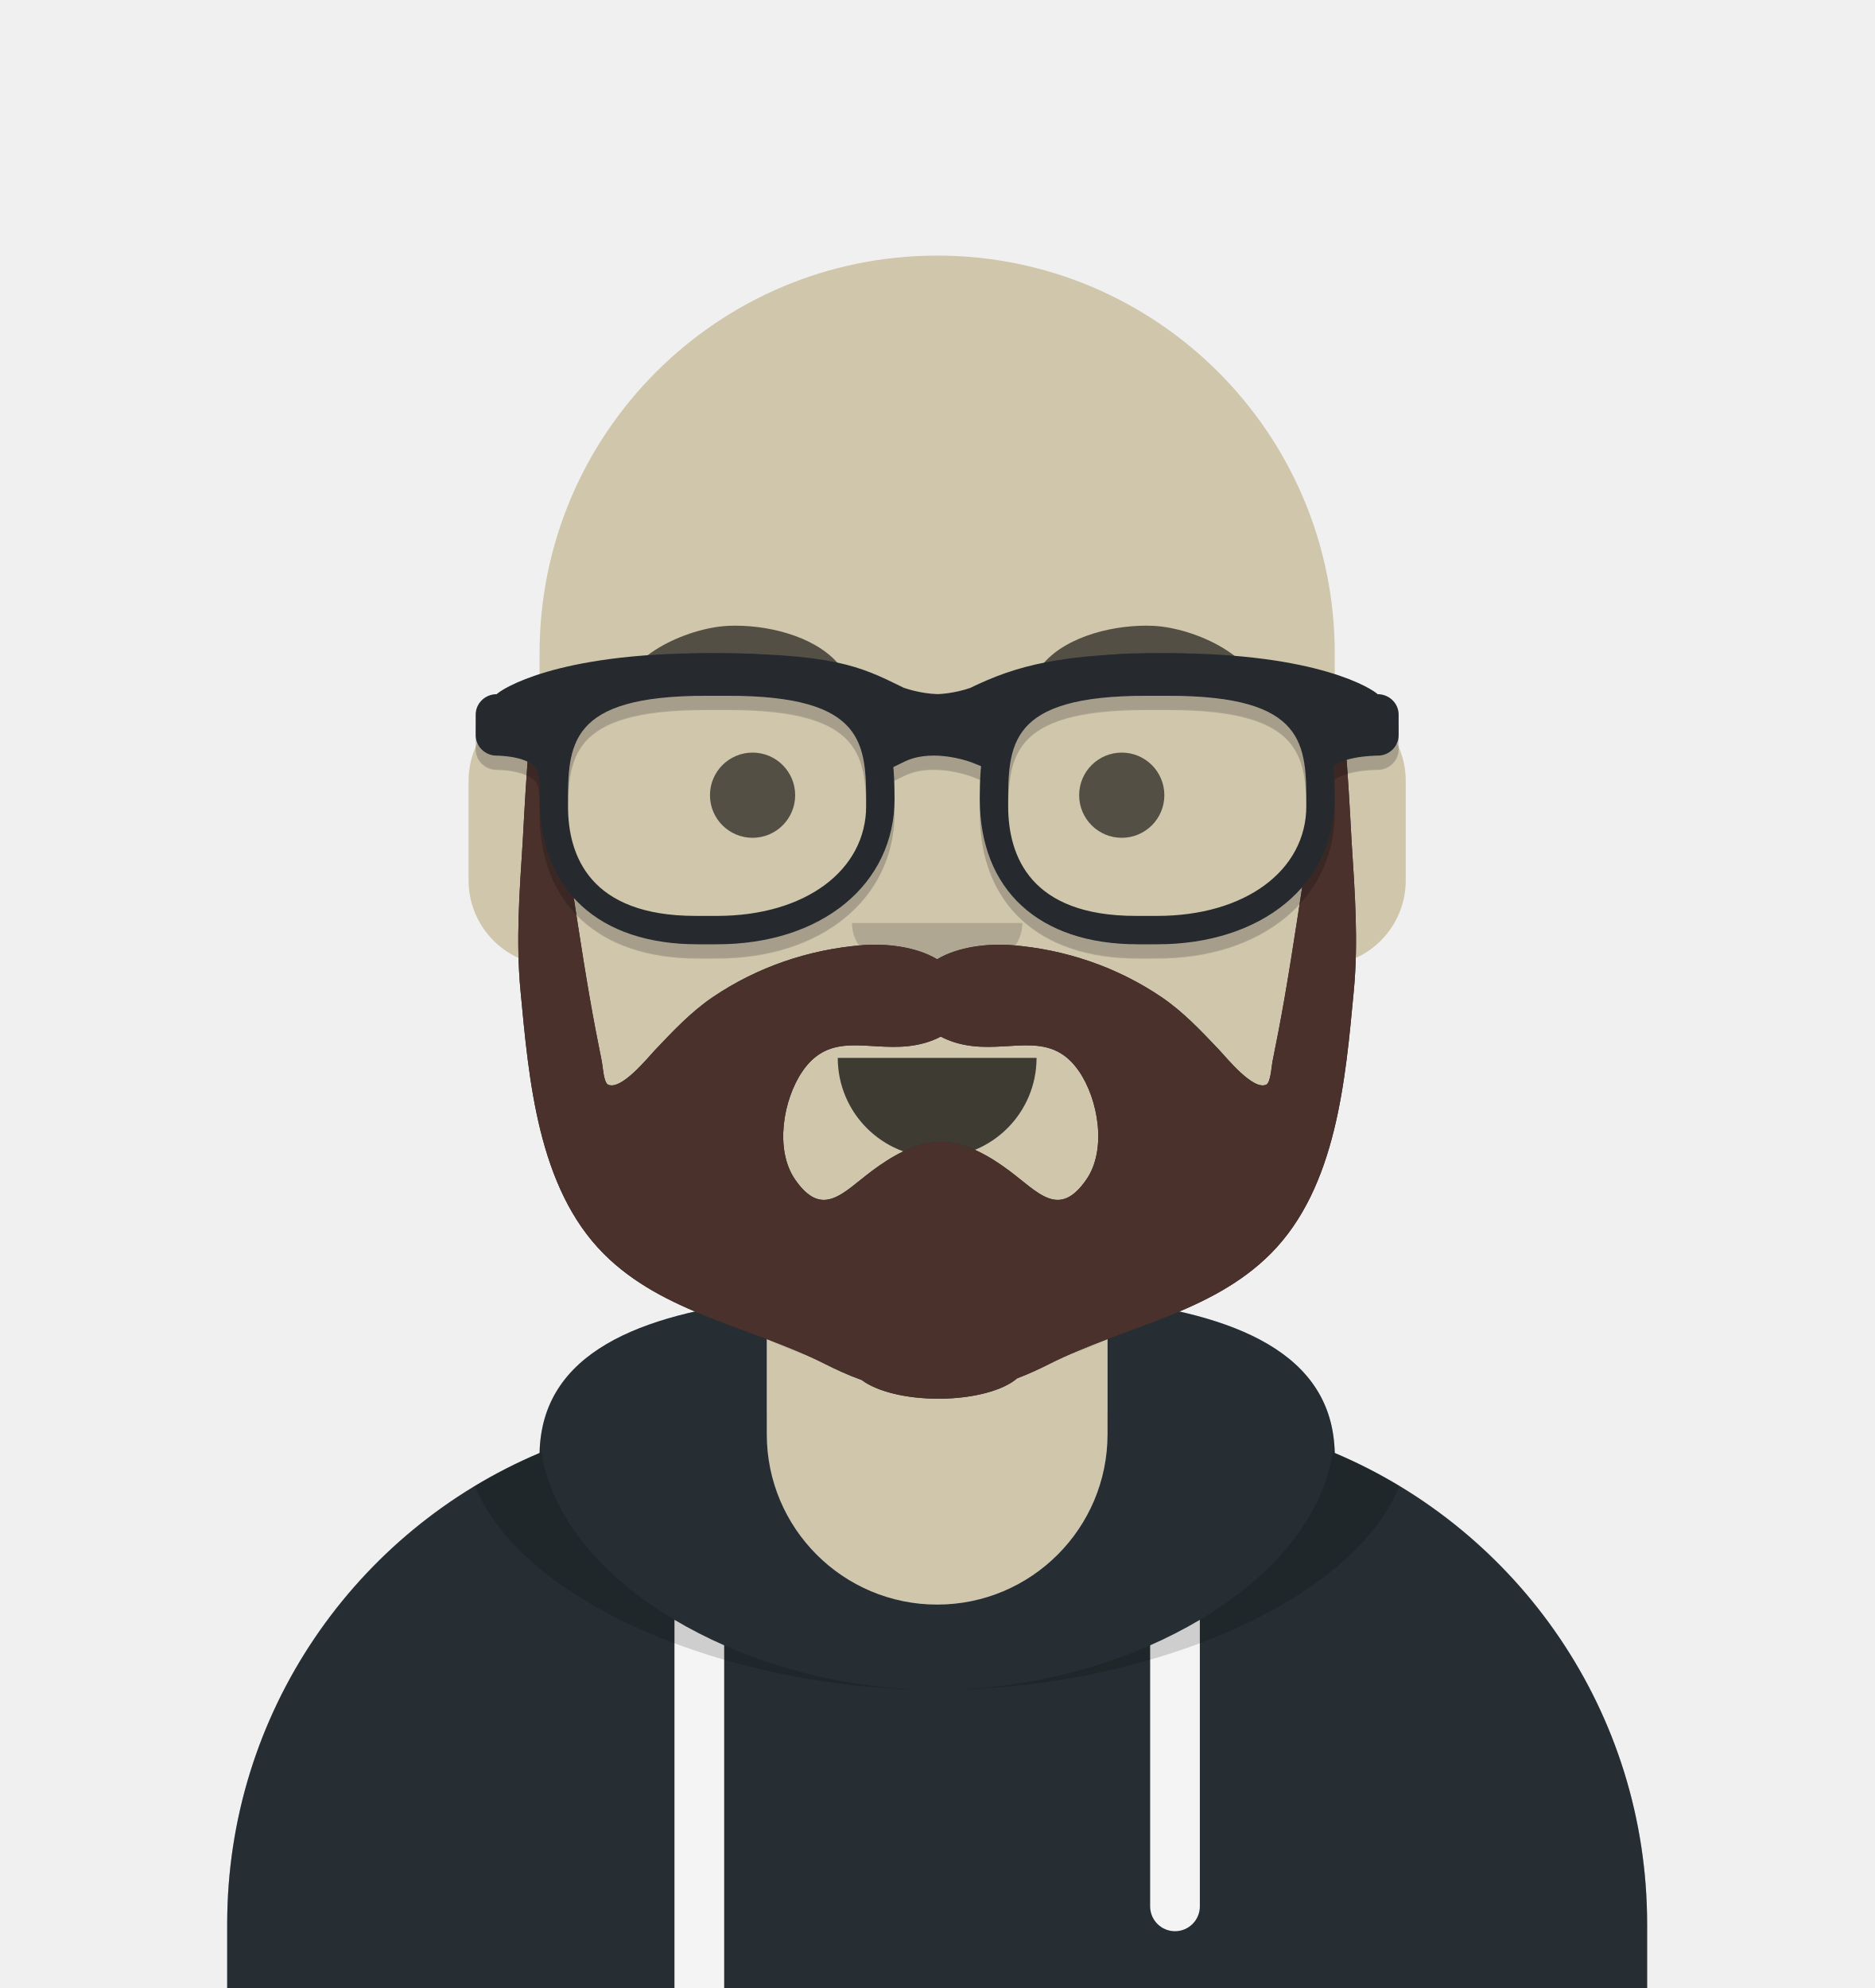
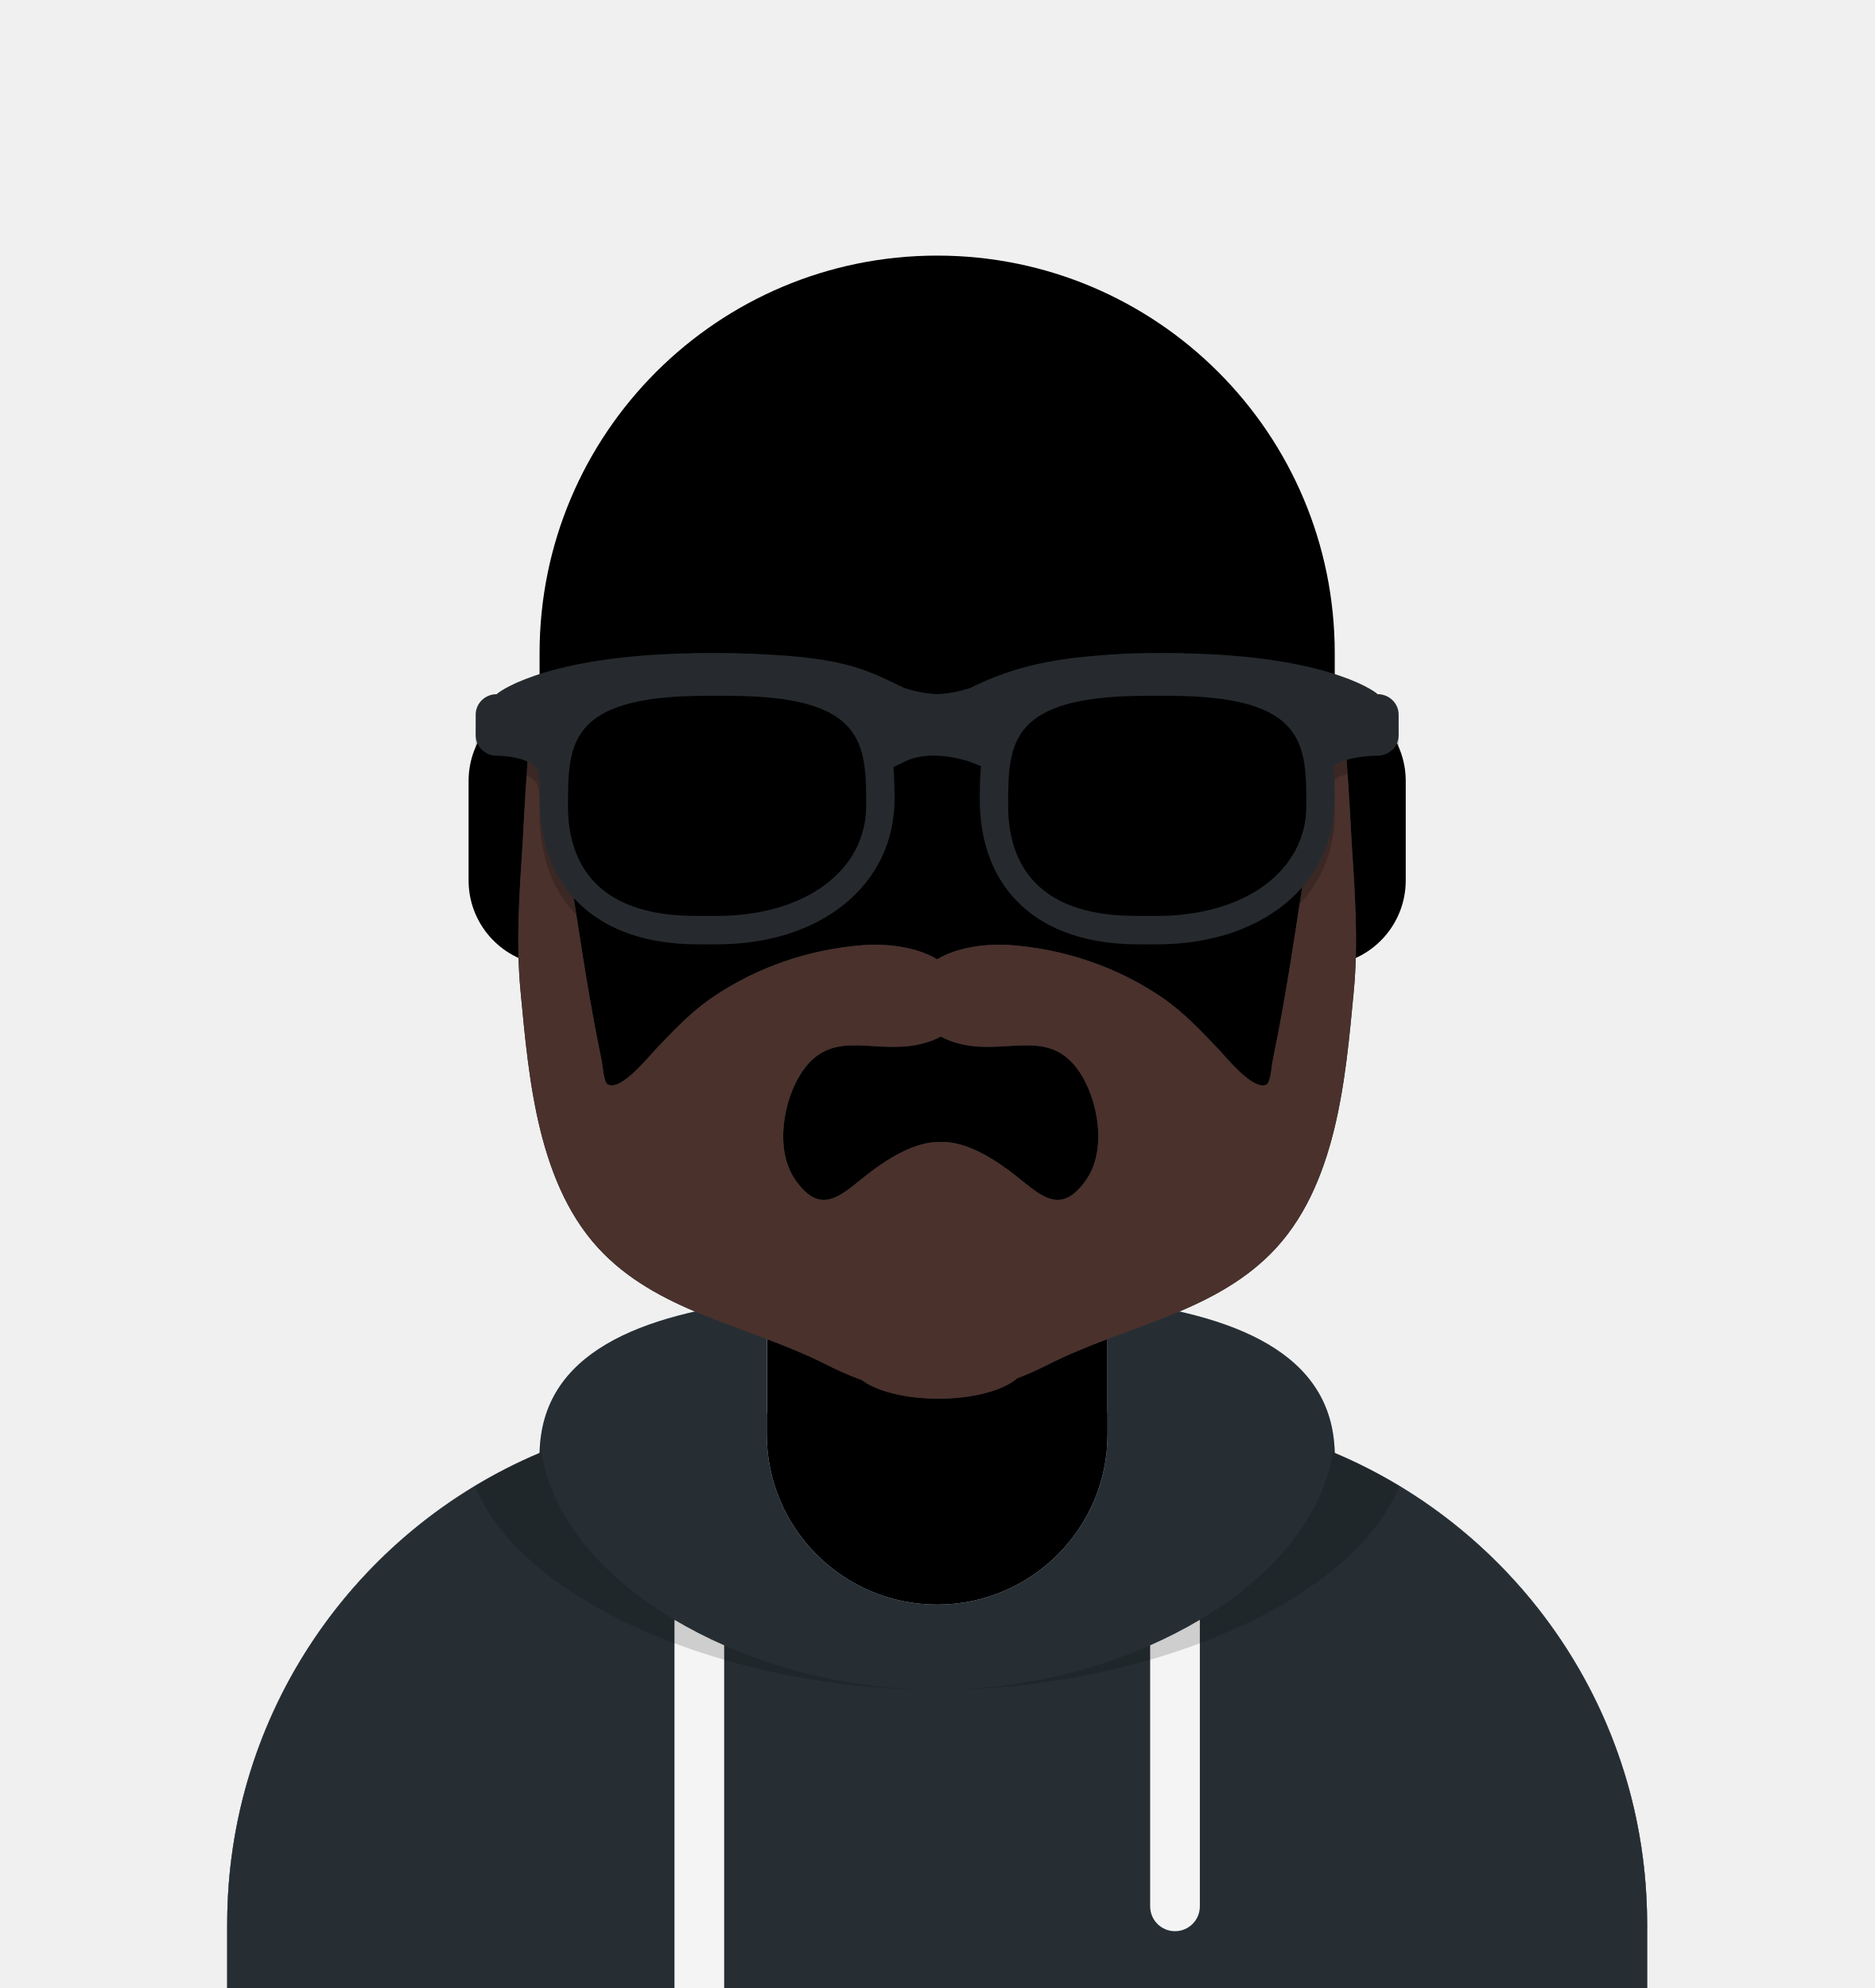
<svg xmlns="http://www.w3.org/2000/svg" xmlns:xlink="http://www.w3.org/1999/xlink" width="264px" height="280px" viewBox="0 0 264 280" version="1.1" data-reactroot="">
  <defs>
    <circle id="path-1" cx="120" cy="120" r="120" />
    <path d="M12,160 C12,226.274 65.726,280 132,280 C198.274,280 252,226.274 252,160 L264,160 L264,-1.42108547e-14 L-3.19744231e-14,-1.42108547e-14 L-3.19744231e-14,160 L12,160 Z" id="path-3" />
    <path d="M124,144.611 L124,163 L128,163 L128,163 C167.765,163 200,195.235 200,235 L200,244 L0,244 L0,235 C-4.86974701e-15,195.235 32.235,163 72,163 L72,163 L76,163 L76,144.611 C58.763,136.422 46.372,119.687 44.305,99.881 C38.48,99.058 34,94.052 34,88 L34,74 C34,68.054 38.325,63.118 44,62.166 L44,56 L44,56 C44,25.072 69.072,5.68137151e-15 100,0 L100,0 L100,0 C130.928,-5.68137151e-15 156,25.072 156,56 L156,62.166 C161.675,63.118 166,68.054 166,74 L166,88 C166,94.052 161.52,99.058 155.695,99.881 C153.628,119.687 141.237,136.422 124,144.611 Z" id="path-5" />
  </defs>
  <g id="Avataaar" stroke="none" stroke-width="1" fill="none" fill-rule="evenodd">
    <g transform="translate(-825, -1100)" id="Avataaar/Circle">
      <g transform="translate(825, 1100)">
        <g id="Mask" />
        <g id="Avataaar" stroke-width="1" fill-rule="evenodd" mask="url(#mask-4)">
          <g id="Body" transform="translate(32, 36)">
            <mask id="mask-6" fill="white">
              <use xlink:href="#path-5" />
            </mask>
-             <use fill="#D0C6AC" xlink:href="#path-5" />
+             <use fill="#000000" xlink:href="#path-5" />
            <path d="M156,79 L156,102 C156,132.928 130.928,158 100,158 C69.072,158 44,132.928 44,102 L44,79 L44,94 C44,124.928 69.072,150 100,150 C130.928,150 156,124.928 156,94 L156,79 Z" id="Neck-Shadow" fill-opacity="0.1" fill="#000000" mask="url(#mask-6)" />
          </g>
          <g id="Clothing/Hoodie" transform="translate(0, 170)">
            <defs>
              <path d="M108,13.071 C90.081,15.076 76.28,20.552 76.004,34.645 C50.146,45.568 32,71.165 32,100.999 L32,100.999 L32,110 L232,110 L232,100.999 C232,71.165 213.854,45.568 187.996,34.645 C187.72,20.552 173.919,15.076 156,13.071 L156,32 L156,32 C156,45.255 145.255,56 132,56 L132,56 C118.745,56 108,45.255 108,32 L108,13.071 Z" id="react-path-221991" />
            </defs>
            <mask id="react-mask-221992" fill="white">
              <use xlink:href="#react-path-221991" />
            </mask>
            <use id="Hoodie" fill="#B7C1DB" fill-rule="evenodd" xlink:href="#react-path-221991" />
            <g id="Color/Palette/Gray-01" mask="url(#react-mask-221992)" fill-rule="evenodd" fill="#262E33">
              <rect id="🖍Color" x="0" y="0" width="264" height="110" />
            </g>
            <path d="M102,61.739 L102,110 L95,110 L95,58.15 C97.204,59.46 99.547,60.661 102,61.739 Z M169,58.15 L169,98.5 C169,100.433 167.433,102 165.5,102 C163.567,102 162,100.433 162,98.5 L162,61.739 C164.453,60.661 166.796,59.46 169,58.15 Z" id="Straps" fill="#F4F4F4" fill-rule="evenodd" mask="url(#react-mask-221992)" />
            <path d="M90.96,12.724 C75.909,15.571 65.5,21.243 65.5,32.308 C65.5,52.02 98.538,68 132,68 C165.462,68 198.5,52.02 198.5,32.308 C198.5,21.243 188.091,15.571 173.04,12.724 C182.125,16.074 188,21.706 188,31.077 C188,51.469 160.179,68 132,68 C103.821,68 76,51.469 76,31.077 C76,21.706 81.875,16.074 90.96,12.724 Z" id="Shadow" fill-opacity="0.16" fill="#000000" fill-rule="evenodd" mask="url(#react-mask-221992)" />
          </g>
          <g id="Face" transform="translate(76, 82)" fill="#000000">
            <g id="Mouth/Default" transform="translate(2, 52)" fill-opacity="0.7">
              <path d="M40,15 C40,22.732 46.268,29 54,29 L54,29 C61.732,29 68,22.732 68,15" id="Mouth" />
            </g>
            <g id="Nose/Default" transform="translate(28, 40)" fill-opacity="0.16">
              <path d="M16,8 C16,12.418 21.373,16 28,16 L28,16 C34.627,16 40,12.418 40,8" id="Nose" />
            </g>
            <g id="Eyes/Default-😀" transform="translate(0, 8)" fill-opacity="0.6">
              <circle id="Eye" cx="30" cy="22" r="6" />
              <circle id="Eye" cx="82" cy="22" r="6" />
            </g>
            <g id="Eyebrow/Natural/Default-Natural" fill-opacity="0.6">
              <path d="M26.039,6.21 C20.278,6.983 11.293,12.005 12.044,17.818 C12.069,18.008 12.357,18.067 12.481,17.908 C14.967,14.72 34.193,10.037 41.194,11.015 C41.835,11.104 42.258,10.443 41.821,10.03 C38.077,6.495 31.2,5.512 26.039,6.21" id="Eyebrow" transform="translate(27, 12) rotate(5) translate(-27, -12) " />
              <path d="M85.039,6.21 C79.278,6.983 70.293,12.005 71.044,17.818 C71.069,18.008 71.357,18.067 71.481,17.908 C73.967,14.72 93.193,10.037 100.194,11.015 C100.835,11.104 101.258,10.443 100.821,10.03 C97.077,6.495 90.2,5.512 85.039,6.21" id="Eyebrow" transform="translate(86, 12) scale(-1, 1) rotate(5) translate(-86, -12) " />
            </g>
          </g>
          <g id="Top" stroke-width="1" fill-rule="evenodd">
            <defs>
              <rect id="react-path-221995" x="0" y="0" width="264" height="280" />
              <filter x="-0.8%" y="-2.0%" width="101.5%" height="108.0%" filterUnits="objectBoundingBox" id="react-filter-221993">
                <feOffset dx="0" dy="2" in="SourceAlpha" result="shadowOffsetOuter1" />
                <feColorMatrix values="0 0 0 0 0   0 0 0 0 0   0 0 0 0 0  0 0 0 0.16 0" type="matrix" in="shadowOffsetOuter1" result="shadowMatrixOuter1" />
                <feMerge>
                  <feMergeNode in="shadowMatrixOuter1" />
                  <feMergeNode in="SourceGraphic" />
                </feMerge>
              </filter>
            </defs>
            <mask id="react-mask-221994" fill="white">
              <use xlink:href="#react-path-221995" />
            </mask>
            <g id="Mask" />
            <g id="Top/No-Hair" mask="url(#react-mask-221994)">
              <g transform="translate(-1, 0)">
                <g id="Facial-Hair/Beard-Medium" transform="translate(49, 72)">
                  <defs>
                    <path d="M105.018,94.13 C101.15,99.721 98.258,95.947 94.137,92.876 C91.657,91.027 87.961,88.728 84.504,88.841 C81.048,88.728 77.352,91.027 74.871,92.876 C70.751,95.947 67.858,99.721 63.991,94.13 C61.088,89.932 62.303,82.874 65.015,78.903 C68.874,73.251 74.109,75.985 79.962,75.34 C81.554,75.165 83.153,74.723 84.504,74 C85.856,74.723 87.455,75.165 89.046,75.34 C94.9,75.985 100.135,73.251 103.994,78.903 C106.706,82.874 107.92,89.932 105.018,94.13 M140.391,26 C136.967,40.075 135.393,54.434 132.91,68.671 C132.393,71.639 131.826,74.596 131.225,77.55 C131.098,78.17 130.974,80.473 130.363,80.764 C128.512,81.648 124.739,76.947 123.73,75.885 C121.197,73.219 118.685,70.529 115.599,68.437 C109.365,64.21 102.065,61.711 94.47,61.118 C91.292,60.869 86.995,61.303 84,63.11 C81.005,61.303 76.708,60.869 73.53,61.118 C65.934,61.711 58.635,64.21 52.4,68.437 C49.315,70.529 46.803,73.219 44.269,75.885 C43.261,76.947 39.488,81.648 37.637,80.764 C37.026,80.473 36.902,78.17 36.775,77.55 C36.174,74.596 35.607,71.639 35.09,68.671 C32.607,54.434 31.034,40.075 27.609,26 C26.613,26 25.739,44.748 25.627,46.495 C25.175,53.589 24.646,60.525 25.322,67.626 C26.486,79.875 27.699,95.234 37.033,104.588 C45.466,113.039 57.71,114.806 68.271,120.141 C69.631,120.828 71.435,121.676 73.38,122.371 C75.429,123.934 79.493,125 84.174,125 C89.085,125 93.316,123.827 95.254,122.138 C96.955,121.493 98.518,120.753 99.729,120.141 C110.289,114.805 122.534,113.039 130.967,104.588 C140.301,95.234 141.514,79.875 142.679,67.626 C143.353,60.525 142.825,53.589 142.373,46.495 C142.261,44.748 141.387,26 140.391,26 Z" id="react-path-221997" />
                  </defs>
                  <mask id="react-mask-221996" fill="white">
                    <use xlink:href="#react-path-221997" />
                  </mask>
                  <use id="Beardness" fill="#252E32" fill-rule="evenodd" xlink:href="#react-path-221997" />
                  <g id="Color/Hair/Brown" mask="url(#react-mask-221996)" fill="#4A312C">
                    <g transform="translate(-32, 0)" id="Color">
                      <rect x="0" y="0" width="264" height="244" />
                    </g>
                  </g>
                </g>
                <g id="Top/_Resources/Prescription-02" fill="none" transform="translate(62, 85)" stroke-width="1">
                  <defs>
                    <filter x="-0.8%" y="-2.4%" width="101.5%" height="109.8%" filterUnits="objectBoundingBox" id="react-filter-221998">
                      <feOffset dx="0" dy="2" in="SourceAlpha" result="shadowOffsetOuter1" />
                      <feColorMatrix values="0 0 0 0 0   0 0 0 0 0   0 0 0 0 0  0 0 0 0.2 0" type="matrix" in="shadowOffsetOuter1" result="shadowMatrixOuter1" />
                      <feMerge>
                        <feMergeNode in="shadowMatrixOuter1" />
                        <feMergeNode in="SourceGraphic" />
                      </feMerge>
                    </filter>
                  </defs>
                  <g id="Wayfarers" filter="url(#react-filter-221998)" transform="translate(6, 7)" fill="#252C2F">
                    <path d="M34,41 L31.242,41 C17.315,41 9,33.336 9,20.5 C9,10.127 10.817,0 32.53,0 L35.47,0 C57.183,0 59,10.127 59,20.5 C59,32.569 48.721,41 34,41 Z M32.385,6 C13,6 13,12.841 13,21.502 C13,28.572 16.116,37 30.971,37 L34,37 C46.365,37 55,30.627 55,21.502 C55,12.841 55,6 35.615,6 L32.385,6 Z" id="Left" fill-rule="nonzero" />
                    <path d="M96,41 L93.242,41 C79.315,41 71,33.336 71,20.5 C71,10.127 72.817,0 94.53,0 L97.47,0 C119.183,0 121,10.127 121,20.5 C121,32.569 110.721,41 96,41 Z M94.385,6 C75,6 75,12.841 75,21.502 C75,28.572 78.119,37 92.971,37 L96,37 C108.365,37 117,30.627 117,21.502 C117,12.841 117,6 97.615,6 L94.385,6 Z" id="Right" fill-rule="nonzero" />
                    <path d="M2.955,5.772 C3.646,5.096 11.21,0 32.5,0 C50.351,0 54.13,1.853 59.85,4.652 L60.269,4.859 C60.667,4.999 62.7,5.69 65.079,5.766 C67.246,5.673 69.1,5.085 69.642,4.897 C76.17,1.722 82.561,0 97.5,0 C118.79,0 126.354,5.096 127.045,5.772 C128.679,5.772 130,7.062 130,8.657 L130,11.543 C130,13.139 128.679,14.429 127.045,14.429 C127.045,14.429 120.144,14.429 120.144,17.315 C120.144,20.2 118.182,13.139 118.182,11.543 L118.182,8.732 C114.579,7.353 108.128,4.786 97.5,4.786 C85.658,4.786 79.761,6.886 74.702,8.971 L74.759,9.108 L74.756,11.094 L72.539,16.444 L69.8,15.361 C69.556,15.264 69.028,15.09 68.296,14.91 C66.256,14.407 64.159,14.254 62.304,14.634 C61.624,14.774 60.992,14.984 60.413,15.267 L57.77,16.558 L55.127,11.396 L55.244,9.102 L55.325,8.907 C50.962,6.874 46.939,4.786 32.5,4.786 C21.872,4.786 15.422,7.352 11.818,8.731 L11.818,11.543 C11.818,13.139 8.864,20.2 8.864,17.315 C8.864,14.429 2.955,14.429 2.955,14.429 C1.324,14.429 0,13.139 0,11.543 L0,8.657 C0,7.062 1.324,5.772 2.955,5.772 Z" id="Stuff" fill-rule="nonzero" />
                  </g>
                </g>
              </g>
            </g>
          </g>
        </g>
      </g>
    </g>
  </g>
</svg>
